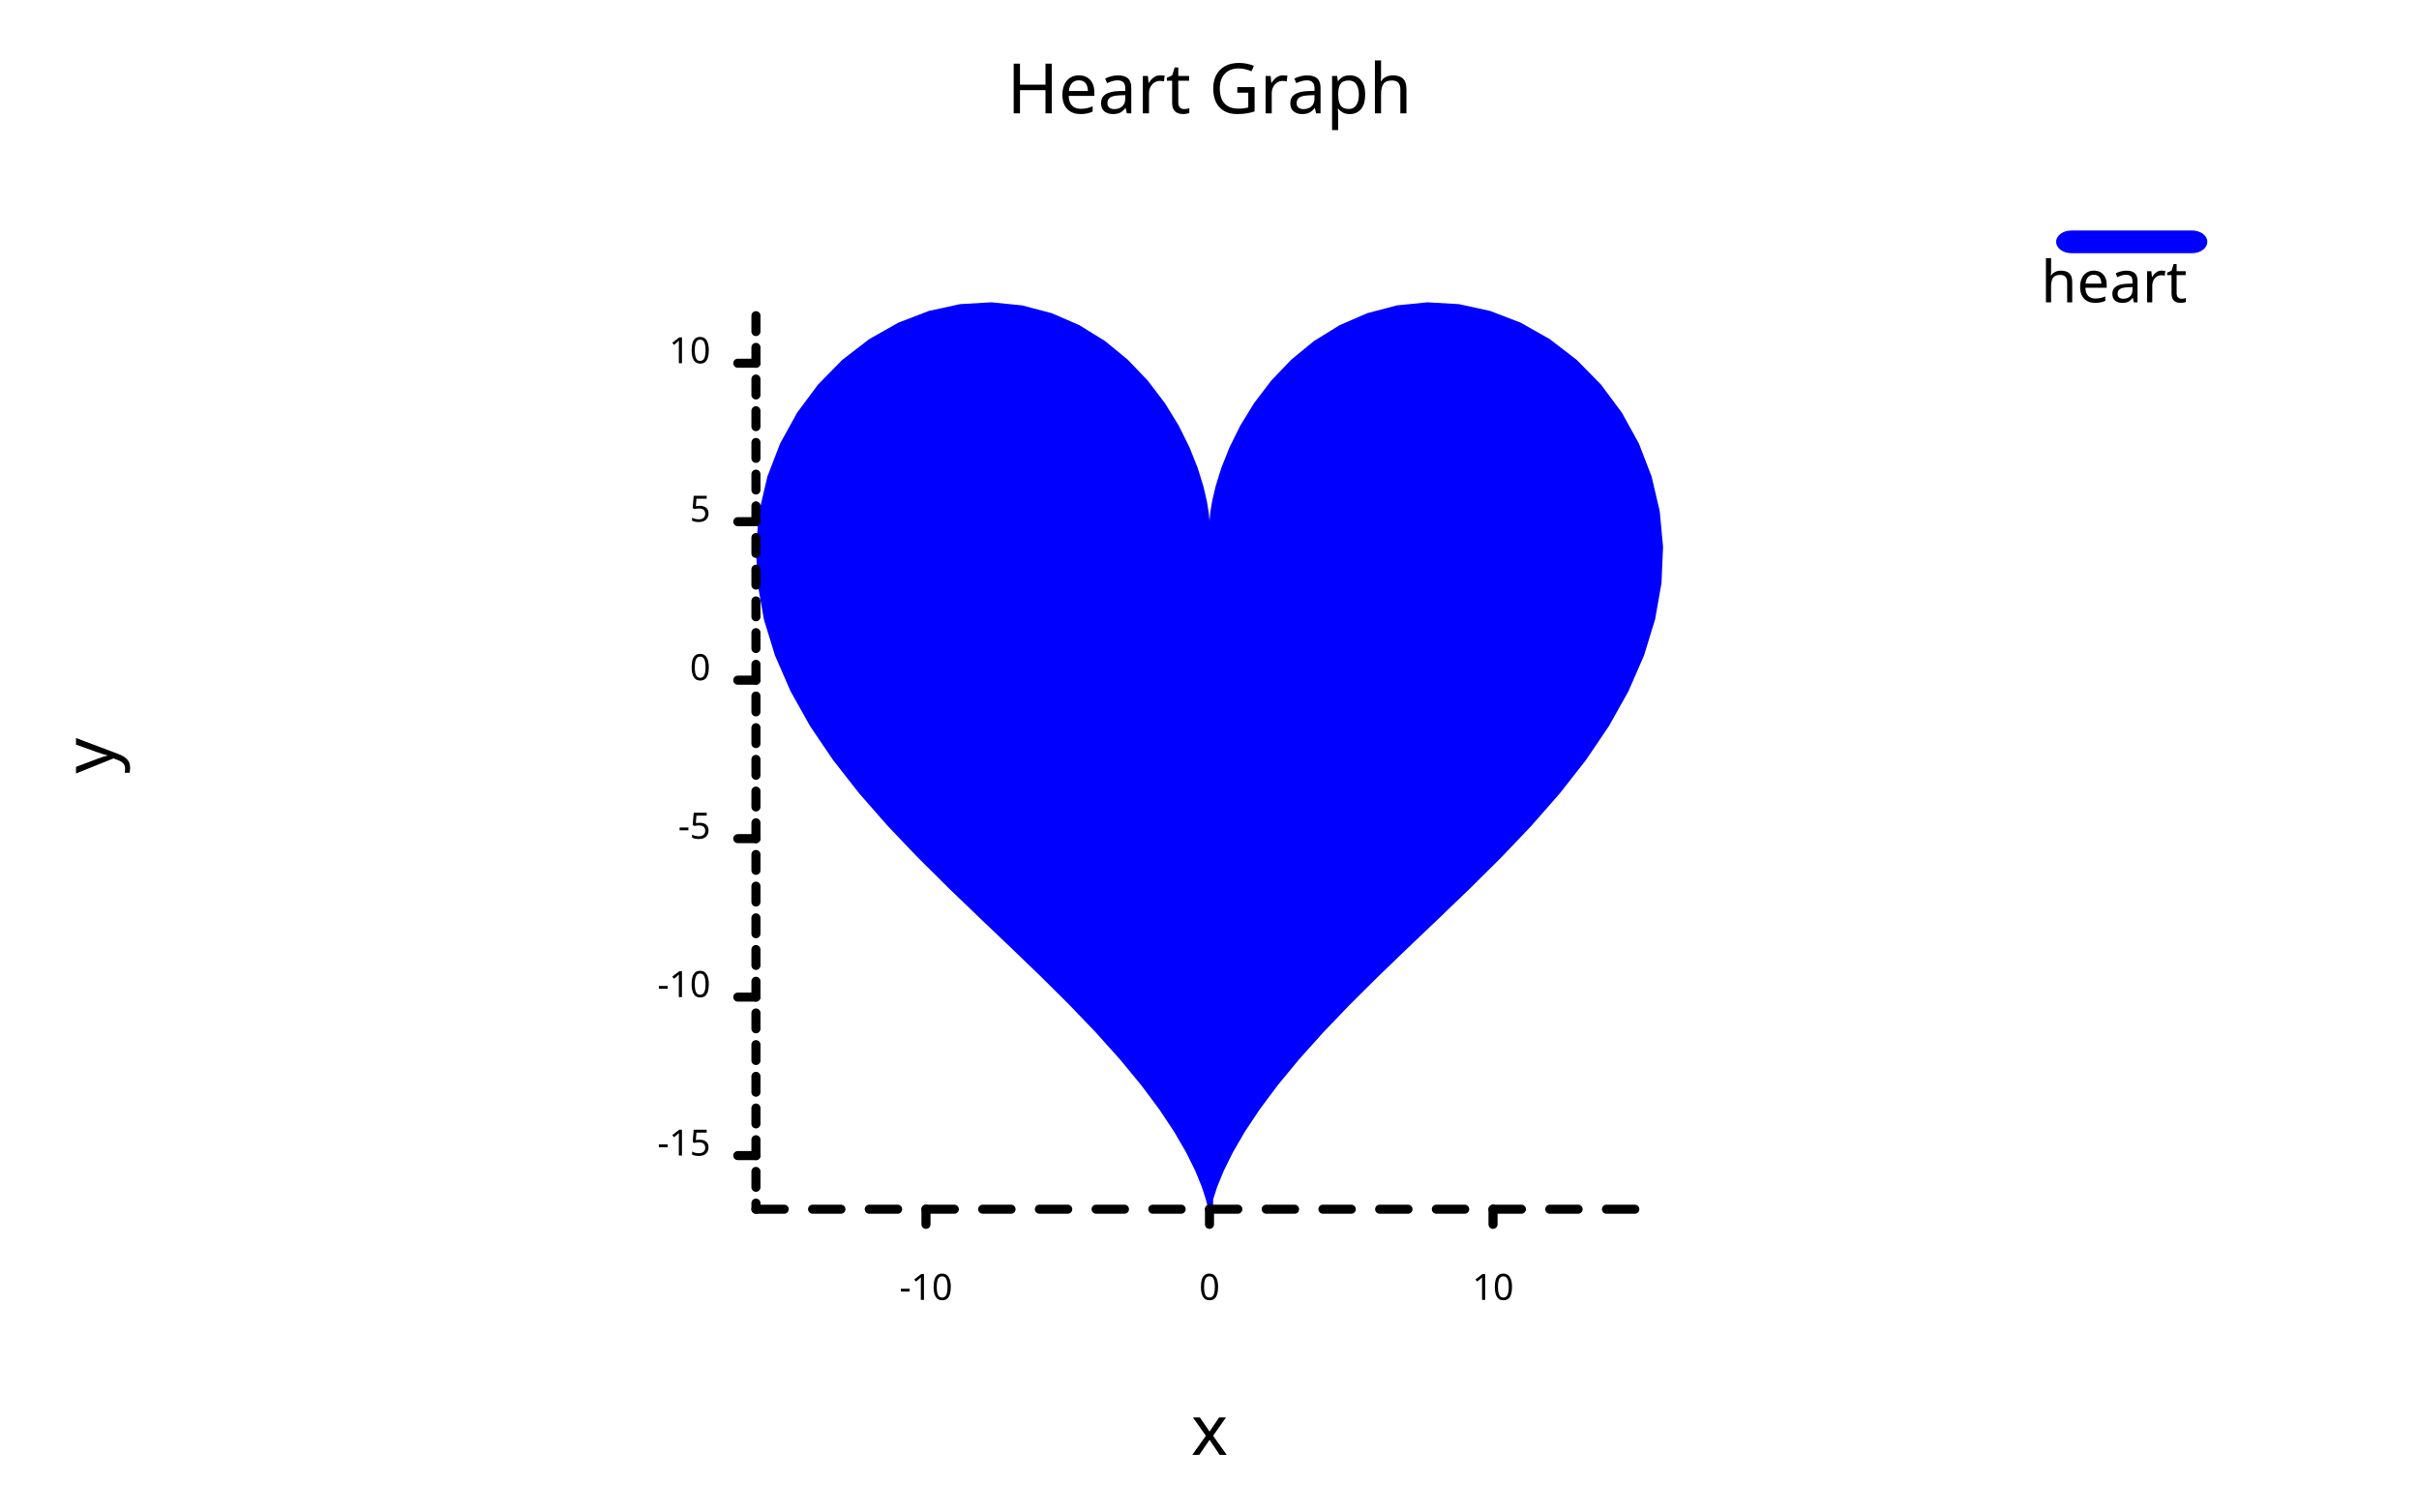
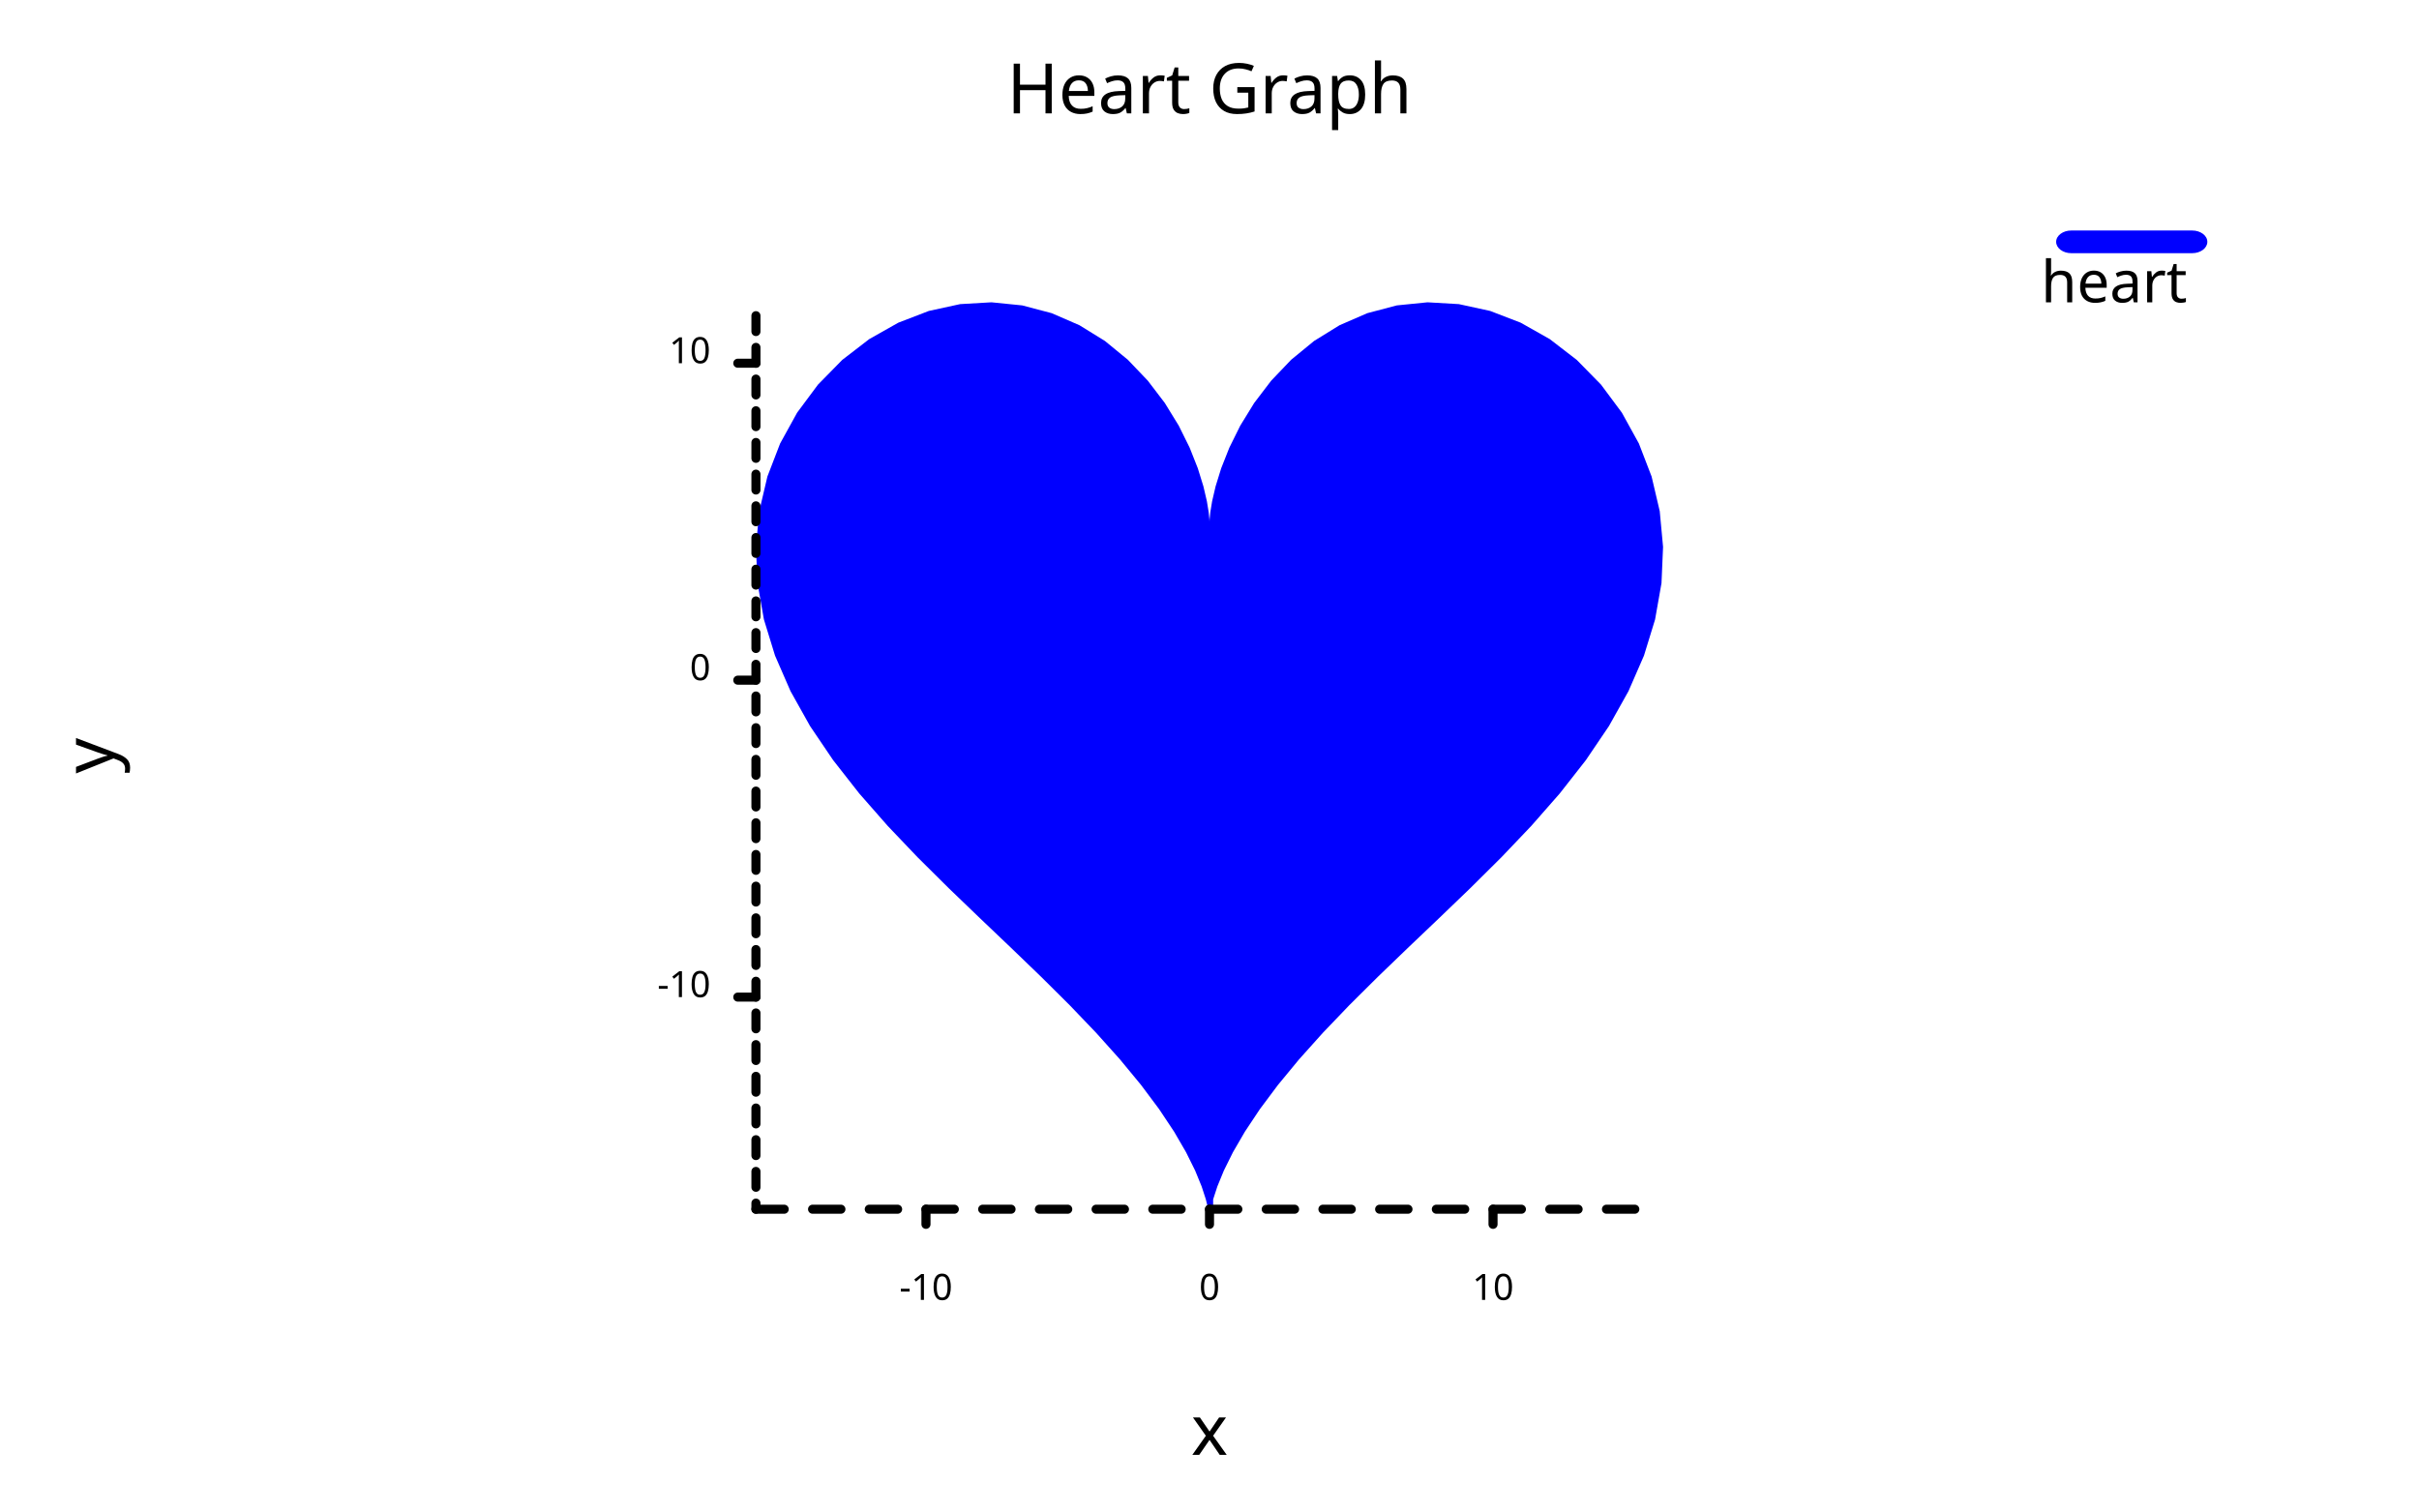
<svg xmlns="http://www.w3.org/2000/svg" width="800" class="poloto_background poloto" height="500" viewBox="0 0 800 500">
  <style>.poloto { stroke-linecap:round; stroke-linejoin:round; font-family: 'Tahoma', sans-serif; stroke-width:2; } .scatter{stroke-width:7} .poloto_text{fill: black;} .poloto_axis_lines{stroke: black;stroke-width:3;fill:none;stroke-dasharray:none} .poloto_background{background-color: AliceBlue;} .poloto0stroke{stroke:  blue;} .poloto1stroke{stroke:  red;} .poloto2stroke{stroke:  green;} .poloto3stroke{stroke:  gold;} .poloto4stroke{stroke:  aqua;} .poloto5stroke{stroke:  lime;} .poloto6stroke{stroke:  orange;} .poloto7stroke{stroke:  chocolate;} .poloto0fill{fill:blue;} .poloto1fill{fill:red;} .poloto2fill{fill:green;} .poloto3fill{fill:gold;} .poloto4fill{fill:aqua;} .poloto5fill{fill:lime;} .poloto6fill{fill:orange;} .poloto7fill{fill:chocolate;}</style>
  <text class="poloto_text" alignment-baseline="middle" text-anchor="start" font-size="large" x="675" y="100">heart</text>
  <rect class="poloto0fill poloto0legend" x="680" y="76.25" width="50" height="7.5" rx="5" ry="5" />
  <path class="poloto0fill" d=" M 399.578 400 L 399.578 400 L 398.796 396.753 L 397.405 392.474 L 395.262 387.246 L 392.252 381.167 L 388.289 374.341 L 383.323 366.875 L 377.343 358.872 L 370.374 350.426 L 362.481 341.618 L 353.765 332.515 L 344.36 323.165 L 334.433 313.595 L 324.172 303.818 L 313.787 293.832 L 303.503 283.622 L 293.547 273.169 L 284.15 262.452 L 275.532 251.457 L 267.899 240.18 L 261.439 228.636 L 256.31 216.862 L 252.639 204.918 L 250.518 192.894 L 250 180.907 L 251.098 169.101 L 253.785 157.641 L 257.994 146.713 L 263.619 136.51 L 270.52 127.229 L 278.53 119.063 L 287.453 112.185 L 297.077 106.745 L 307.178 102.86 L 317.525 100.603 L 327.89 100 L 338.054 101.025 L 347.814 103.597 L 356.989 107.581 L 365.422 112.793 L 372.992 119.003 L 379.611 125.94 L 385.227 133.311 L 389.829 140.801 L 393.441 148.095 L 396.128 154.882 L 397.985 160.878 L 399.139 165.827 L 399.743 169.519 L 399.968 171.8 L 400 172.571 L 400.032 171.8 L 400.257 169.519 L 400.861 165.827 L 402.015 160.878 L 403.872 154.882 L 406.559 148.095 L 410.171 140.801 L 414.773 133.311 L 420.389 125.94 L 427.008 119.003 L 434.578 112.793 L 443.011 107.581 L 452.186 103.597 L 461.946 101.025 L 472.11 100 L 482.475 100.603 L 492.822 102.86 L 502.923 106.745 L 512.547 112.185 L 521.47 119.063 L 529.48 127.229 L 536.381 136.51 L 542.006 146.713 L 546.215 157.641 L 548.902 169.101 L 550 180.907 L 549.482 192.894 L 547.361 204.918 L 543.69 216.862 L 538.561 228.636 L 532.101 240.18 L 524.468 251.457 L 515.85 262.452 L 506.453 273.169 L 496.497 283.622 L 486.213 293.832 L 475.828 303.818 L 465.567 313.595 L 455.64 323.165 L 446.235 332.515 L 437.519 341.618 L 429.626 350.426 L 422.657 358.872 L 416.677 366.875 L 411.711 374.341 L 407.748 381.167 L 404.738 387.246 L 402.595 392.474 L 401.204 396.753 L 401.204 400 Z" />
  <text class="poloto_text" alignment-baseline="start" text-anchor="middle" font-size="x-large" x="400" y="37.5">Heart Graph</text>
  <text class="poloto_text" alignment-baseline="start" text-anchor="middle" font-size="x-large" x="400" y="481.25">x</text>
  <text class="poloto_text" alignment-baseline="start" text-anchor="middle" font-size="x-large" transform="rotate(-90,37.5,250)" x="37.5" y="250">y</text>
  <line class="poloto_axis_lines" stroke="black" x1="306.234" x2="306.234" y1="400" y2="405" />
  <text class="poloto_text" alignment-baseline="start" text-anchor="middle" x="306.234" y="430"> -10</text>
  <line class="poloto_axis_lines" stroke="black" x1="400" x2="400" y1="400" y2="405" />
  <text class="poloto_text" alignment-baseline="start" text-anchor="middle" x="400" y="430"> 0</text>
  <line class="poloto_axis_lines" stroke="black" x1="493.766" x2="493.766" y1="400" y2="405" />
  <text class="poloto_text" alignment-baseline="start" text-anchor="middle" x="493.766" y="430"> 10</text>
-   <line class="poloto_axis_lines" stroke="black" x1="250" x2="244" y1="382.257" y2="382.257" />
-   <text class="poloto_text" alignment-baseline="middle" text-anchor="end" x="235" y="382.257"> -15</text>
  <line class="poloto_axis_lines" stroke="black" x1="250" x2="244" y1="329.835" y2="329.835" />
  <text class="poloto_text" alignment-baseline="middle" text-anchor="end" x="235" y="329.835"> -10</text>
-   <line class="poloto_axis_lines" stroke="black" x1="250" x2="244" y1="277.414" y2="277.414" />
-   <text class="poloto_text" alignment-baseline="middle" text-anchor="end" x="235" y="277.414"> -5</text>
  <line class="poloto_axis_lines" stroke="black" x1="250" x2="244" y1="224.992" y2="224.992" />
  <text class="poloto_text" alignment-baseline="middle" text-anchor="end" x="235" y="224.992"> 0</text>
-   <line class="poloto_axis_lines" stroke="black" x1="250" x2="244" y1="172.571" y2="172.571" />
-   <text class="poloto_text" alignment-baseline="middle" text-anchor="end" x="235" y="172.571"> 5</text>
  <line class="poloto_axis_lines" stroke="black" x1="250" x2="244" y1="120.149" y2="120.149" />
  <text class="poloto_text" alignment-baseline="middle" text-anchor="end" x="235" y="120.149"> 10</text>
  <path stroke="black" fill="none" class="poloto_axis_lines" style="stroke-dasharray:9.377;stroke-dashoffset:-56.234;" d=" M 250 400 L 550 400" />
-   <path stroke="black" fill="none" class="poloto_axis_lines" style="stroke-dasharray:5.242;stroke-dashoffset:-17.743;" d=" M 250 400 L 250 100" />
+   <path stroke="black" fill="none" class="poloto_axis_lines" style="stroke-dasharray:5.242;stroke-dashoffset:-70.165;" d=" M 250 400 L 250 100" />
</svg>
